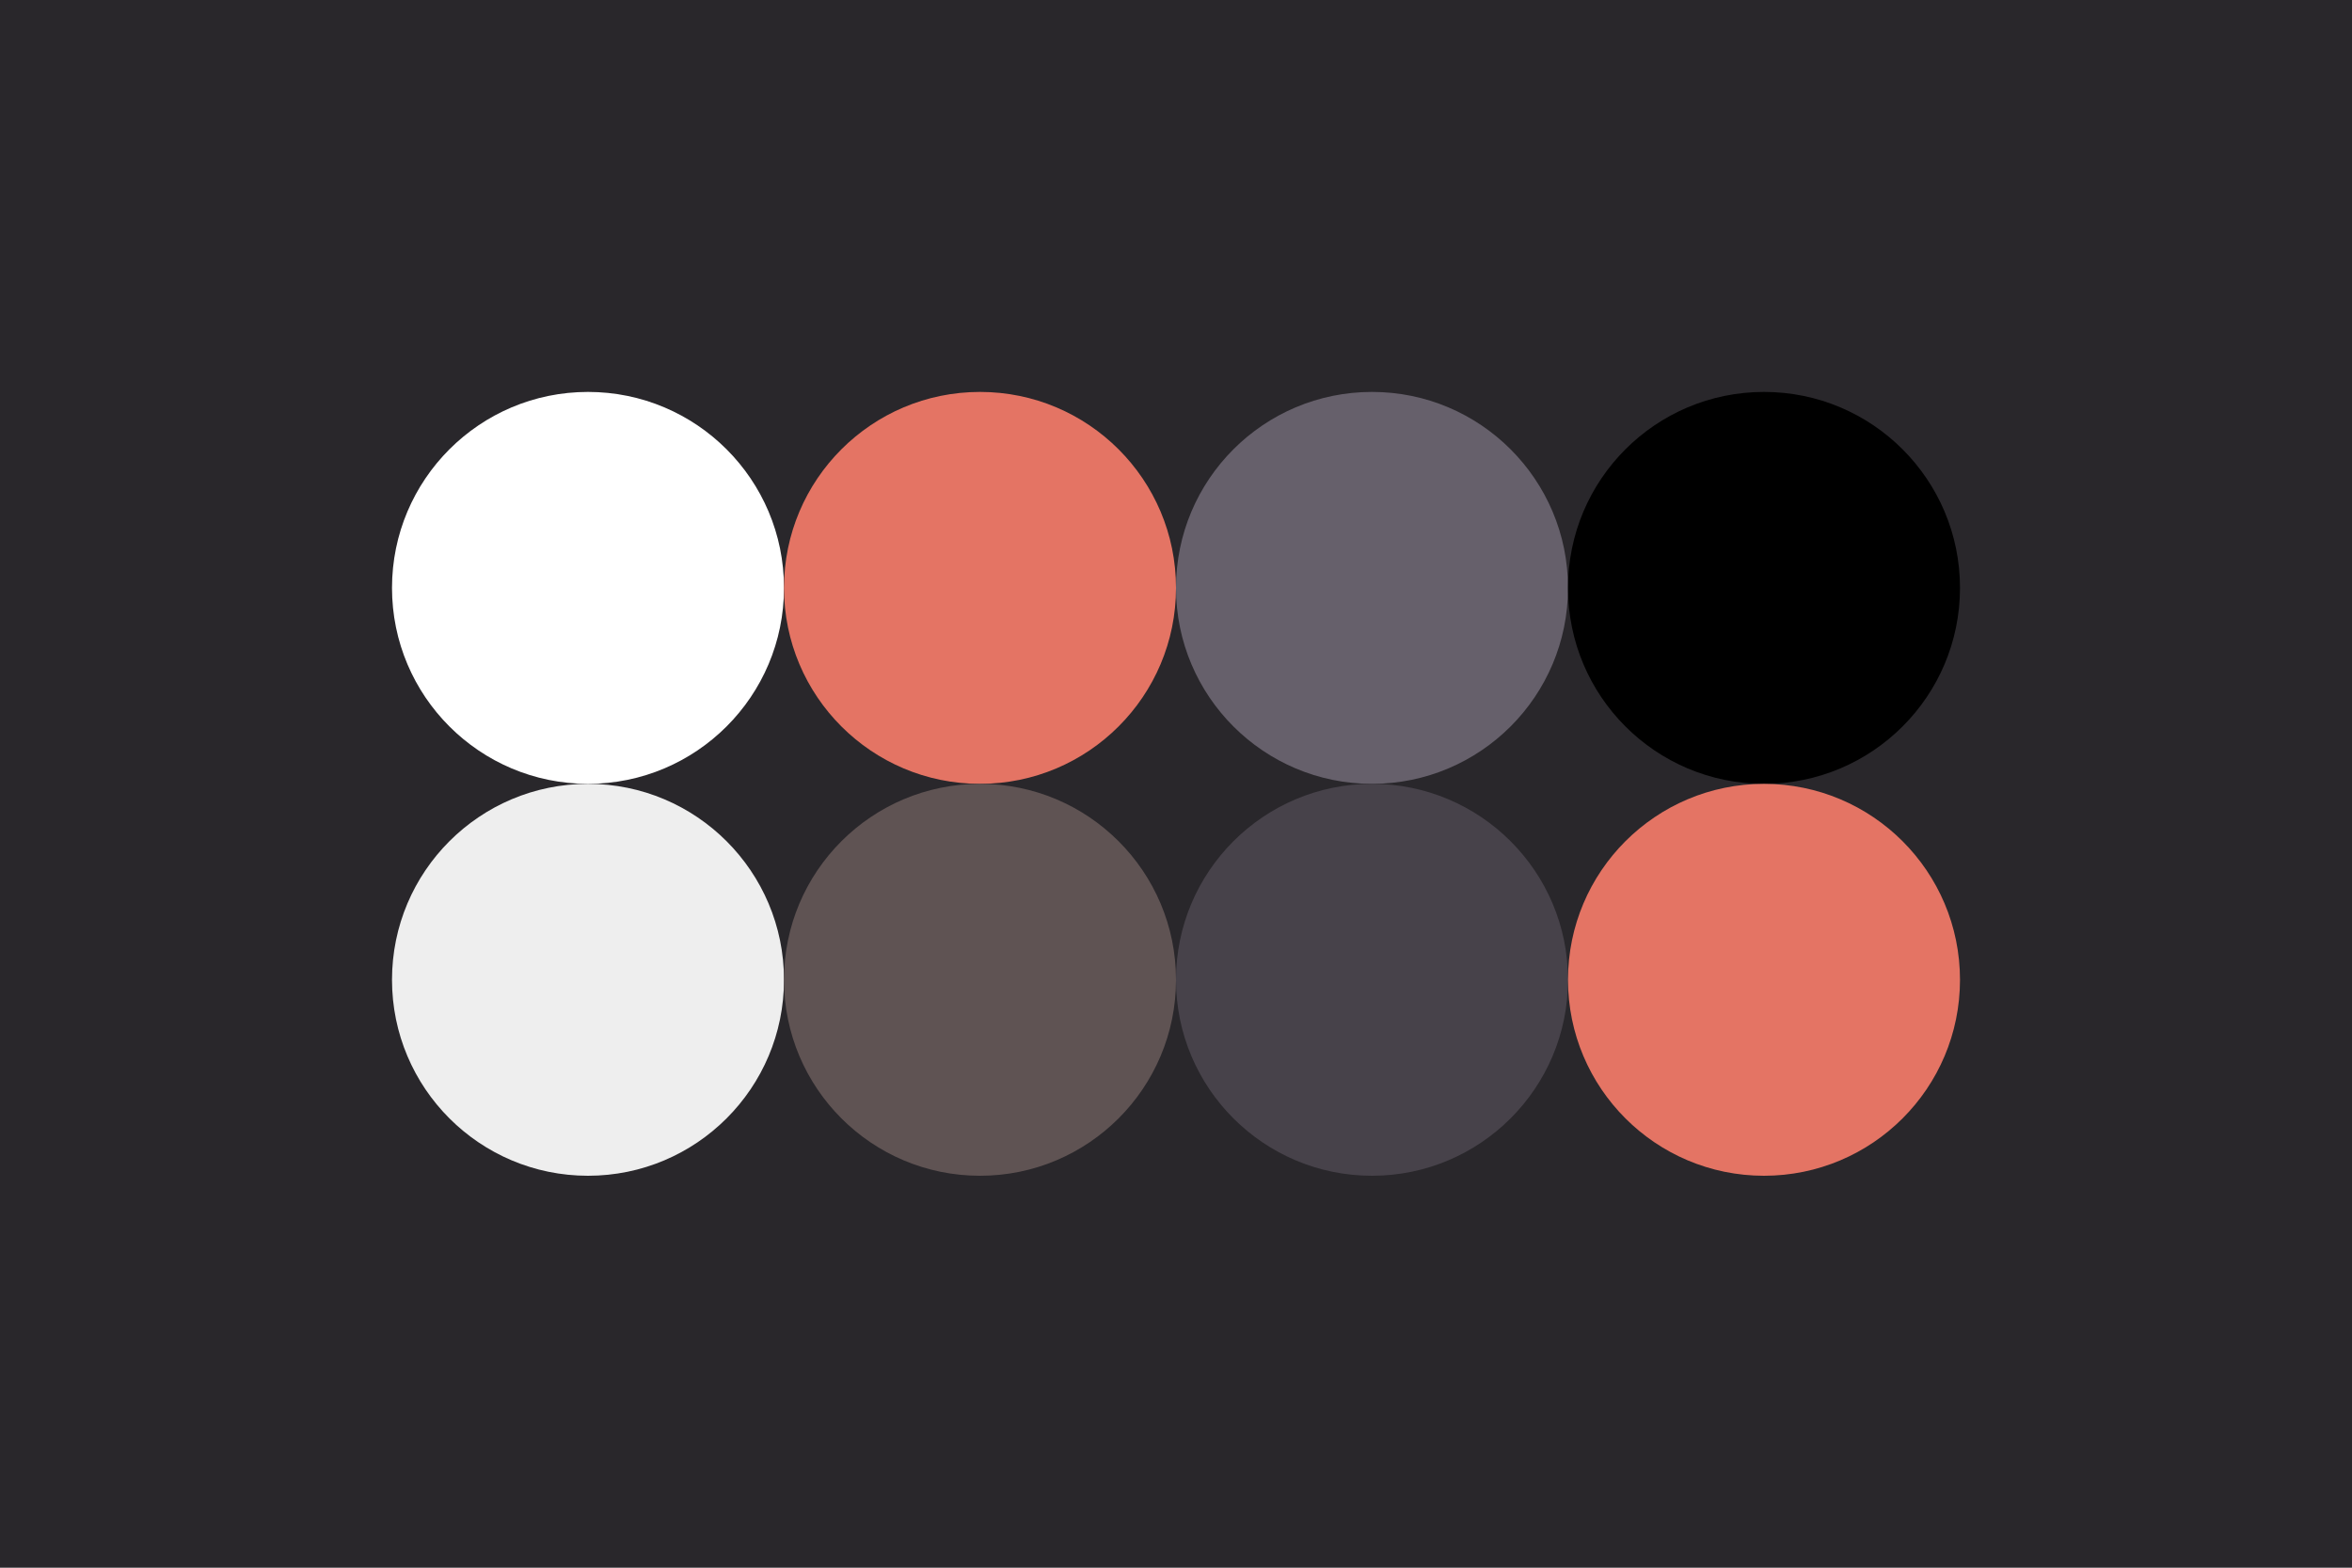
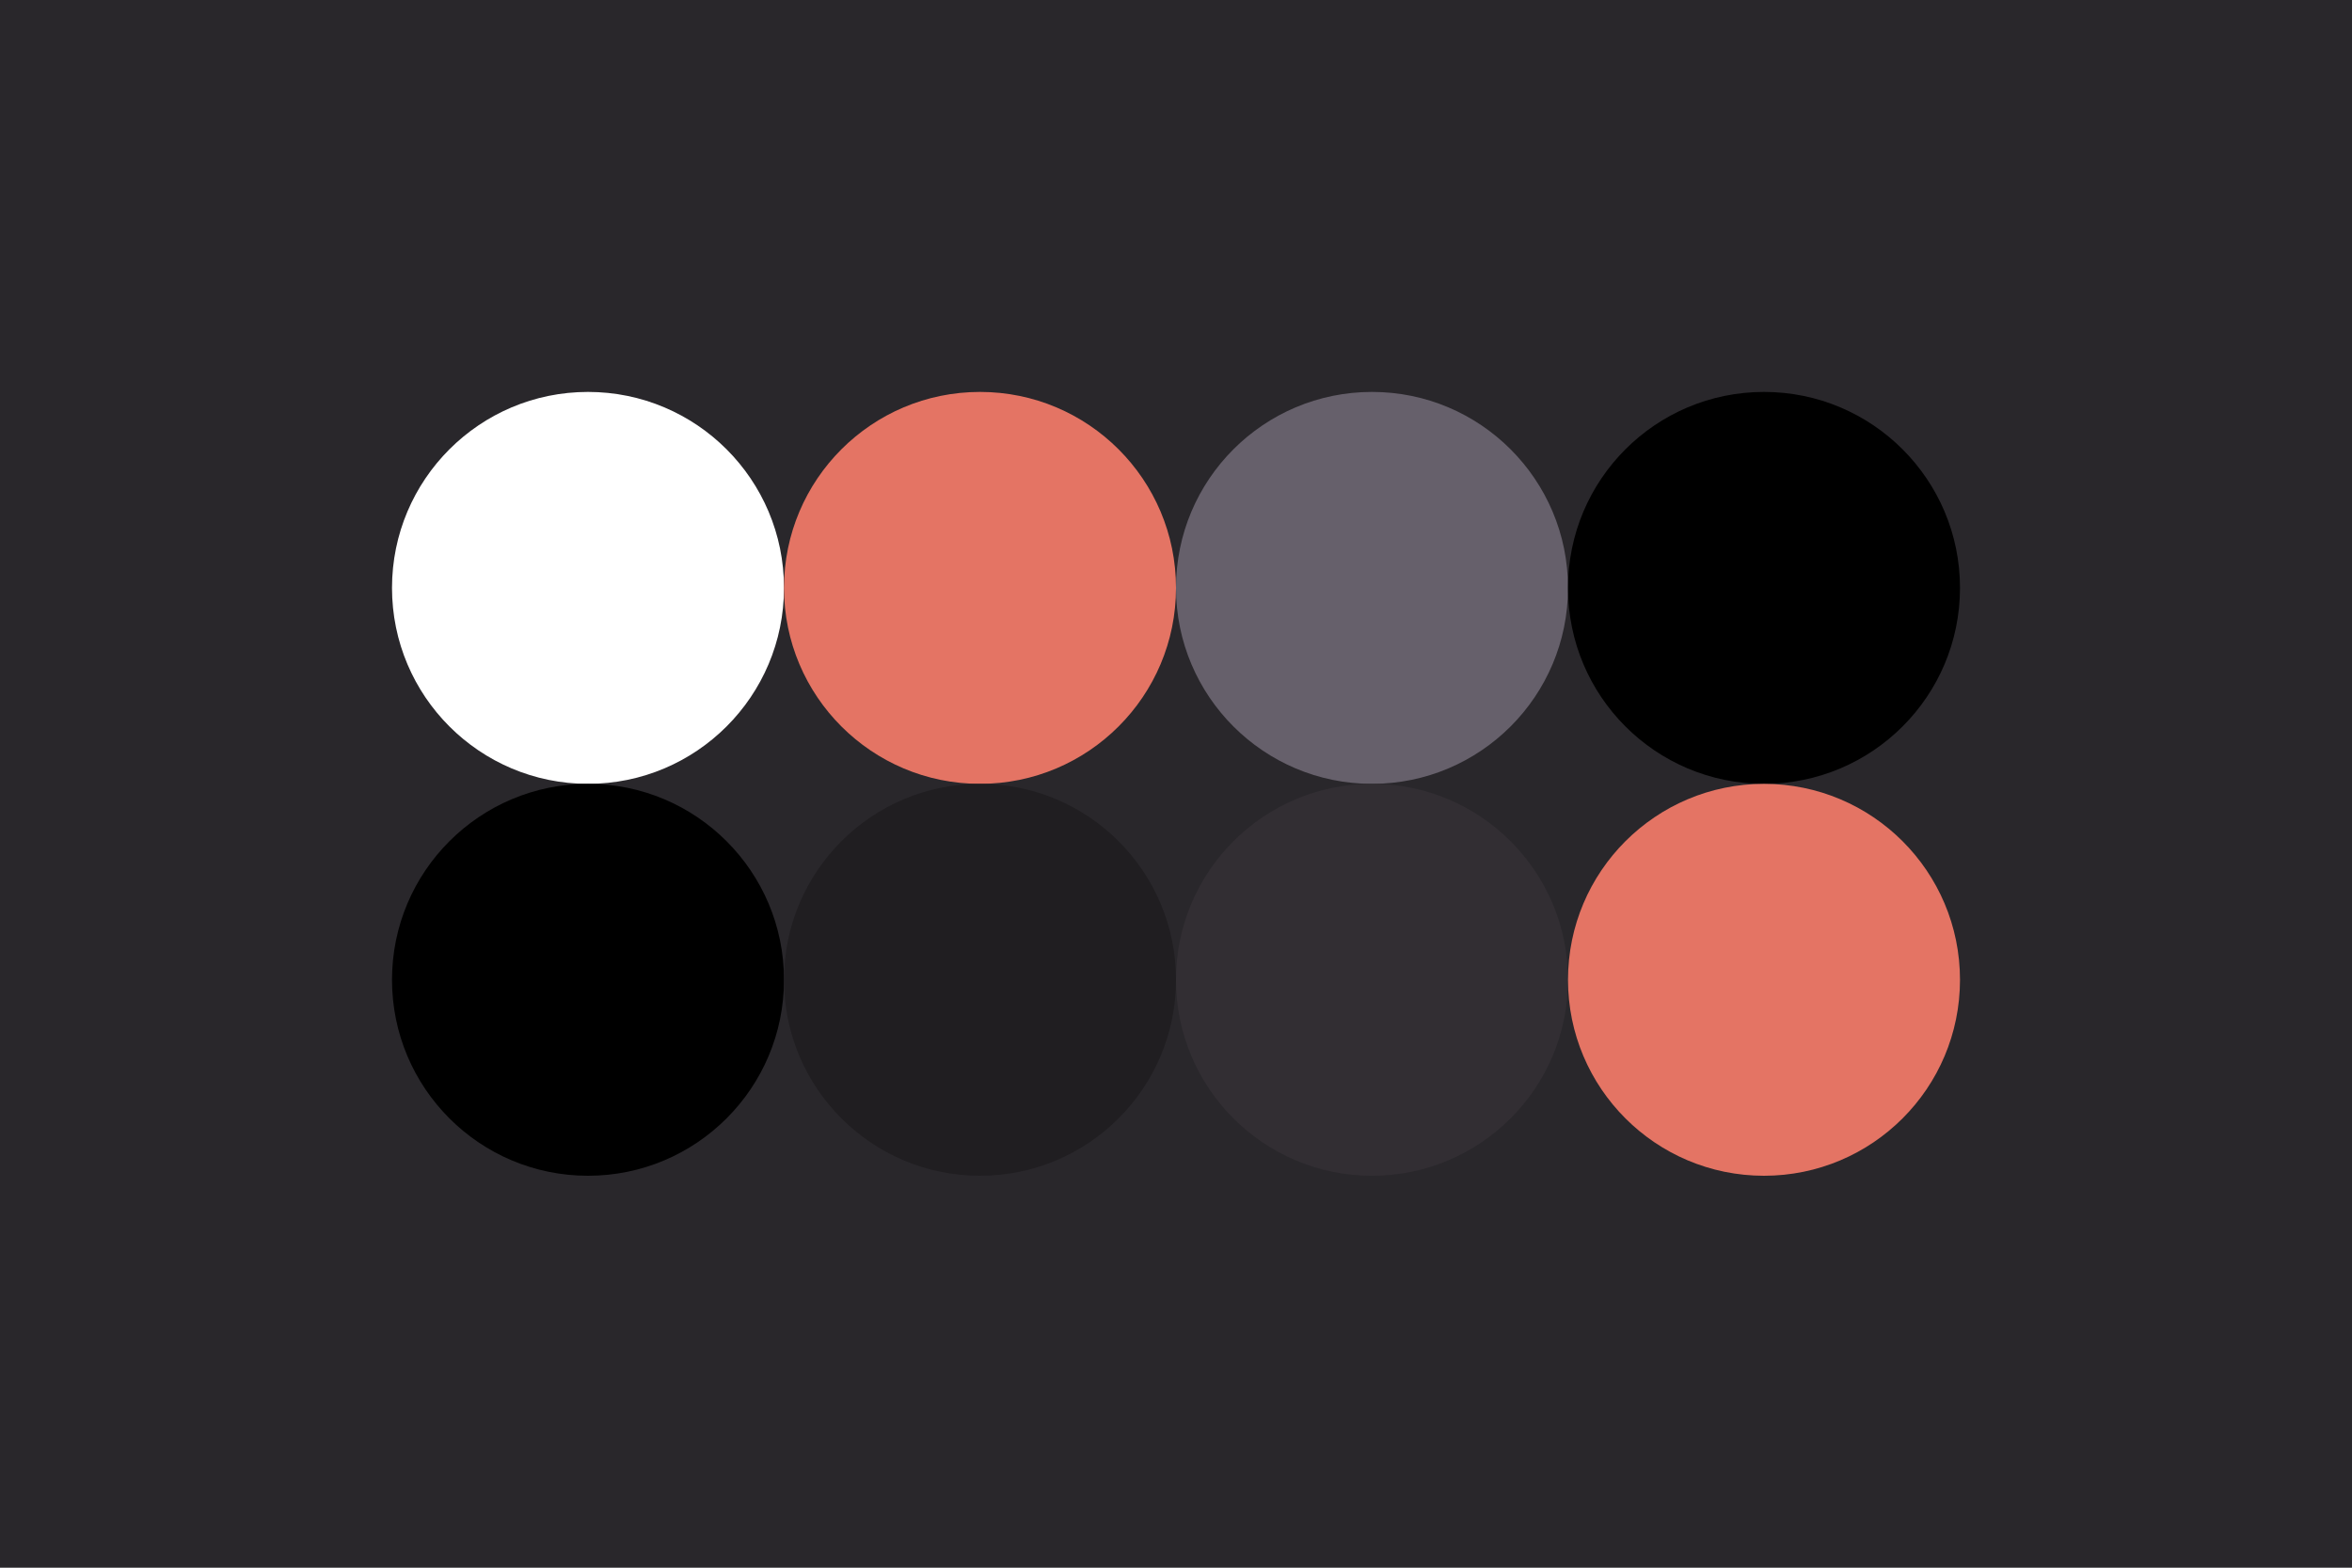
<svg xmlns="http://www.w3.org/2000/svg" width="96px" height="64px" baseProfile="full" version="1.1">
  <rect width="96" height="64" id="background" fill="#29272b" />
  <circle cx="24" cy="24" r="8" id="f_high" fill="#ffffff" />
  <circle cx="40" cy="24" r="8" id="f_med" fill="#e47464" />
  <circle cx="56" cy="24" r="8" id="f_low" fill="#66606b" />
  <circle cx="72" cy="24" r="8" id="f_inv" fill="#000000" />
-   <circle cx="24" cy="40" r="8" id="b_high" fill="#eeeeee" />
-   <circle cx="40" cy="40" r="8" id="b_med" fill="#5f5353" />
-   <circle cx="56" cy="40" r="8" id="b_low" fill="#47424a" />
+   <circle cx="24" cy="40" r="8" id="b_high" fill="#000000" />
+   <circle cx="40" cy="40" r="8" id="b_med" fill="#201e21" />
+   <circle cx="56" cy="40" r="8" id="b_low" fill="#322e33" />
  <circle cx="72" cy="40" r="8" id="b_inv" fill="#e47464" />
</svg>
